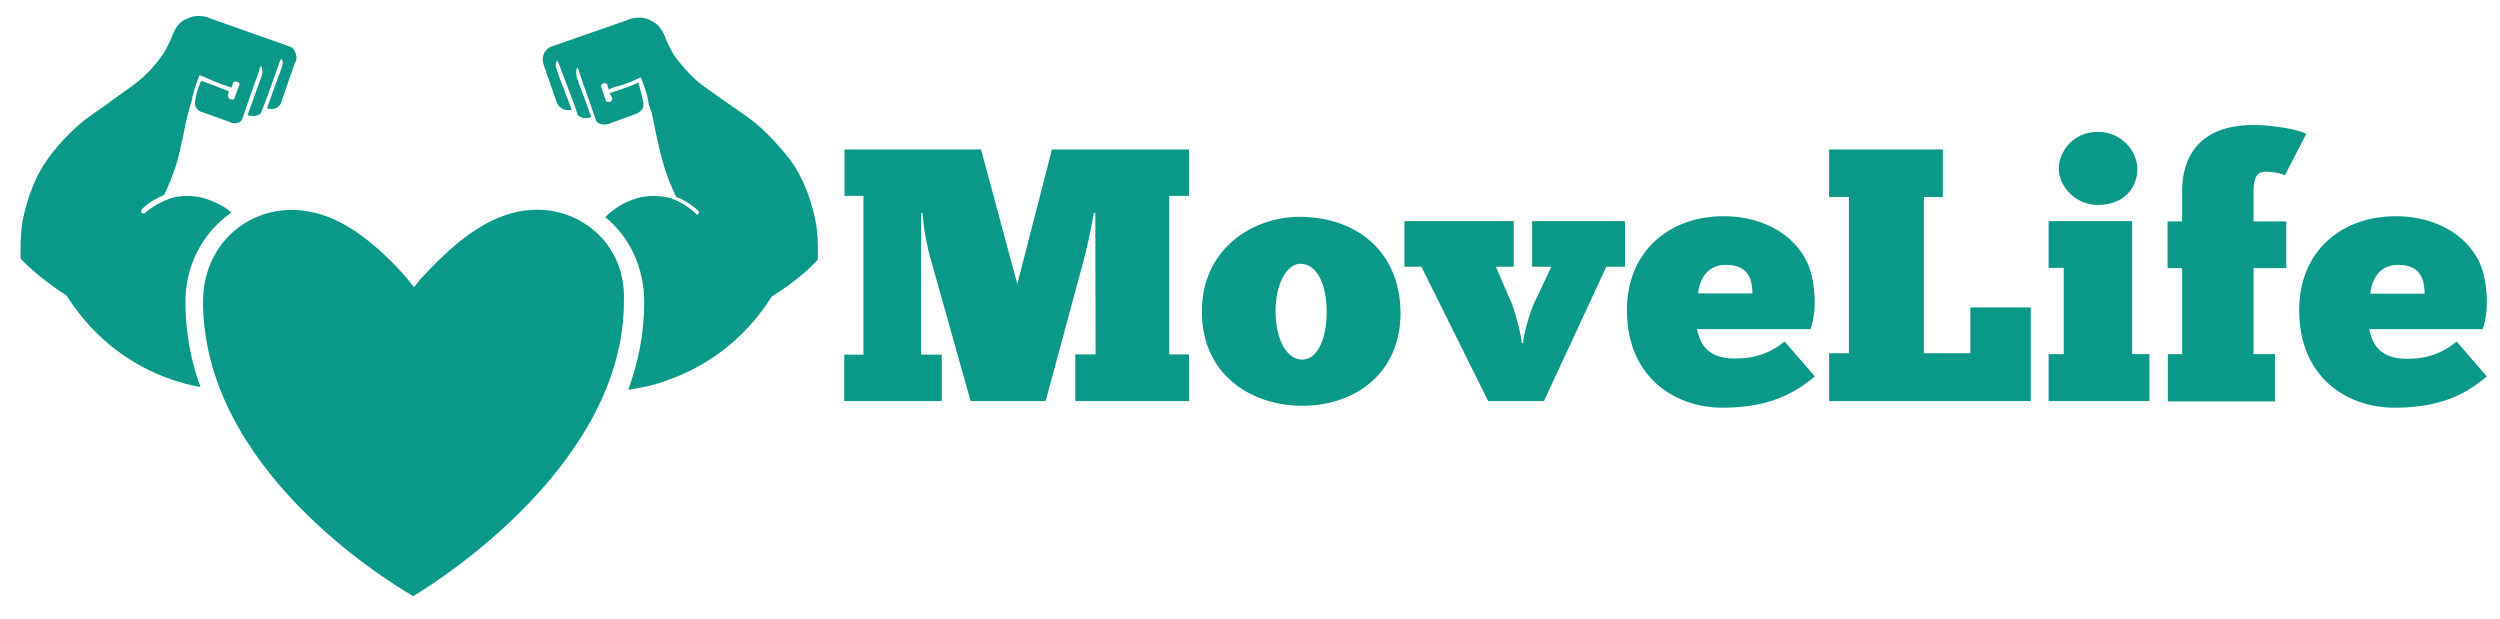
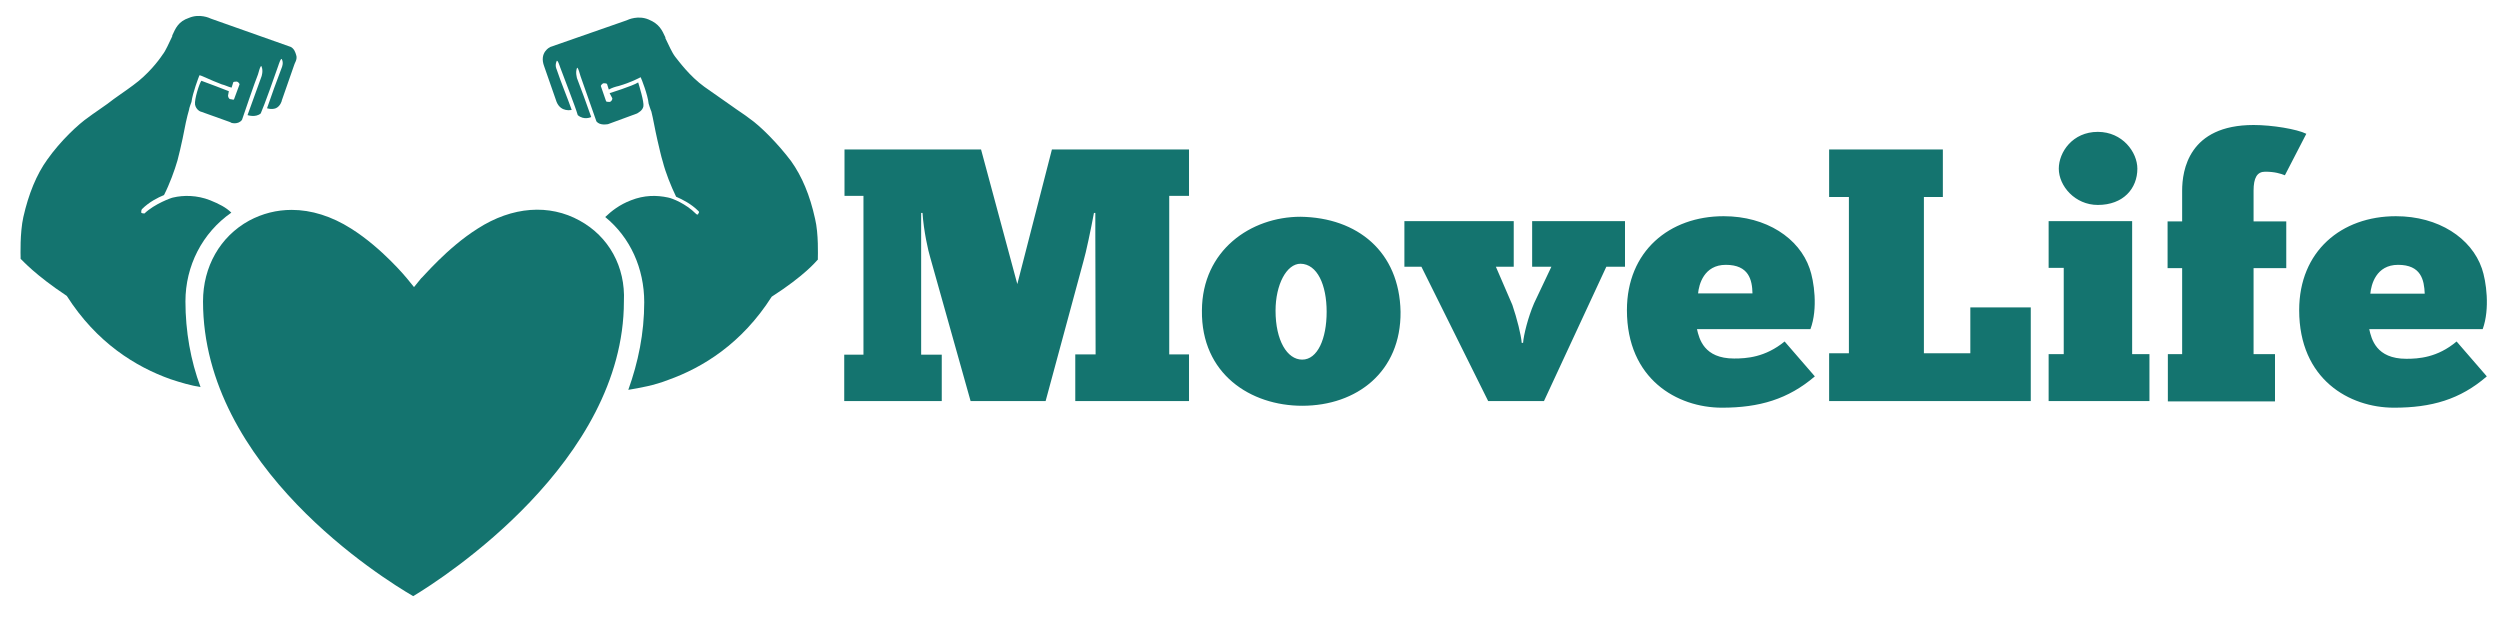
<svg xmlns="http://www.w3.org/2000/svg" version="1.2" viewBox="0 0 910 225" width="910" height="225">
  <style>
- 		.s0 { fill: #0a9988 } 
+ 		.s0 { fill: #14746F } 
	</style>
  <g id="Layer">
    <path id="Layer" class="s0" d="m67.5 109.7c0 10.9 1.9 21.6 5.5 31.2-3.6-0.6-7.1-1.6-11-2.9-12.6-4.5-26.8-13.2-37.7-30.3-11.6-7.7-16.1-12.9-16.5-13.2l-0.3-0.3v-0.7c0-0.3-0.3-8.7 1-14.5 1.9-8.4 4.8-15.5 8.7-20.9 4.8-6.8 11.3-12.9 15.1-15.5 1.7-1.3 4.2-2.9 6.8-4.8 2.9-2.3 6.5-4.6 9.4-6.8 5.4-3.9 9.3-9 10.6-11 1.3-1.6 2.3-4.2 3.6-6.8v-0.3c1.2-2.6 2.2-5.1 6.1-6.4 3.8-1.6 7.4 0 8 0.3l29.1 10.3c1.2 0.7 1.6 1.9 1.9 2.9 0.6 1.6-0.7 3.2-0.7 3.6l-4.5 12.9c0 0.3-0.6 2.2-2.2 2.9-1.6 0.6-3.2 0-3.2 0 1.6-4.6 3.5-10 5.4-14.9 0 0 0.7-1.6 0-2.9-0.3-0.9-1.3 2.3-1.3 2.3-1.2 3.5-5.1 14.5-6.4 17.4-1.9 1.6-4.8 0.6-4.8 0.6 1.6-4.5 3.5-9.6 5.1-14.1 0 0 0.7-2 0-3.6-0.3-1-1.3 2.9-1.3 2.9-1.3 3.2-4.8 13.6-5.8 16.5-1.3 1.9-4.2 1.2-4.2 0.9l-10.6-3.8c-0.3 0-1.9-0.7-2.3-2.6-0.3-2 1.6-7.8 2.3-8.7 1 0.3 10 3.8 10 3.8l-0.3 1.6c0 0.4 0.3 1.3 0.9 1.3 0.4 0 1.3 0.4 1.3 0l2-5.4c0-0.4-0.7-1-1-1-0.3 0-1.3 0-1.3 0.3l-0.6 1.9c-1.3-0.3-2.3-0.9-3.6-1.2-4.5-1.7-7.4-3.3-8.1-3.3-0.3 0.7-2.5 6.5-2.9 9.7 0 0-0.9 2.3-0.9 2.9-0.7 2.3-1.6 6.5-2.3 10.3-0.6 2.9-1.3 5.8-1.9 8.1-1 3.5-2.9 8.7-4.9 12.6-2.2 0.9-5.4 2.5-8 5.1-0.3 0.3-0.3 1-0.3 1.3 0.3 0.3 0.9 0.3 1.2 0.3 3.6-3.5 10-5.8 10.4-5.8 3.8-0.9 8.7-0.9 13.5 1 3.2 1.3 5.8 2.6 7.7 4.5-10.6 7.4-16.7 19.4-16.7 32.3z" />
    <path id="Layer" class="s0" d="m211 80.3c-11-6.1-24.5-5.2-37.1 2.9-11.3 7.1-20.3 18.1-20.6 18.1l-2.6 3.2-2.6-3.2c0 0-9-11-20.3-18.1-7.1-4.5-14.5-6.8-21.6-6.8q-8.2 0-15.5 3.9c-10.6 5.8-16.8 16.8-16.8 29.4 0 60.3 65.5 100.9 76.5 107.3 11.2-6.7 76.7-49 76.7-107.3 0.6-12.6-5.5-23.6-16.1-29.4z" />
    <path id="Layer" class="s0" d="m297.7 93.8v0.7l-0.3 0.3c-0.3 0.3-4.5 5.5-16.5 13.2-10.9 17.1-25.1 25.8-37.7 30.3-5.1 2-10.3 2.9-14.5 3.6 3.6-10 5.8-20.6 5.8-31.9 0-12.3-5.1-23.6-14.2-31 2.3-2.2 5.2-4.5 9.4-6.1 4.8-1.9 9.3-1.9 13.5-1 1.6 0.3 6.5 2.3 10 5.8 0.3 0.4 0.7 0.4 0.7 0.4 0 0 0.3 0 0.3-0.4q0.5-0.5 0-0.9c-2.6-2.6-5.8-4.2-8.1-5.2-1.9-3.9-3.9-9-4.8-12.6-0.7-2.2-1.3-5.1-2-8-0.9-3.9-1.6-8.1-2.2-10.4-0.3-0.6-1-2.9-1-2.9-0.3-3.2-2.6-9-2.9-9.6-0.6 0.3-3.5 1.9-8 3.2-1.3 0.3-2.3 0.6-3.6 1.3l-0.6-1.9c0-0.4-1-0.4-1.3-0.4-0.3 0-1 0.7-1 1l1.9 5.5c0 0.3 1 0.3 1.3 0.3 0.4 0 1-0.6 1-1.3l-1-1.9c0 0 8.4-2.6 10.4-3.9 0.3 1 2.2 7.1 1.9 8.7-0.3 1.6-1.9 2.3-2.3 2.6l-10.6 3.9c-0.3 0-2.9 0.6-4.2-1-1-2.9-4.5-12.9-5.8-16.5 0 0-1-3.8-1.3-2.9-0.6 1.7 0 3.3 0 3.6 1.6 4.2 3.5 9.3 5.2 14.2 0 0-2.6 1.3-4.9-0.7-0.9-3.2-5.1-13.8-6.4-17.4 0 0-1-3.2-1.3-2.2-0.7 1.6 0 2.9 0 2.9 1.6 4.8 3.9 10.3 5.5 14.8 0 0-3.9 1-5.5-2.9l-4.5-12.9c-2-5.2 2.2-7.1 2.2-7.1l27.8-9.7c0.6-0.3 4.2-1.9 8-0.3 3.9 1.6 4.9 3.9 6.1 6.5v0.3c1.3 2.6 2.3 5.1 3.6 6.8 1.3 1.6 5.2 7 10.6 10.9q4.9 3.4 9.7 6.8c2.6 1.9 5.2 3.5 6.8 4.8 3.8 2.6 10.3 9.1 15.1 15.5 3.9 5.5 6.8 12.3 8.7 21 1.3 5.4 1 13.5 1 14.1z" />
    <path id="MoveLife" class="s0" aria-label="MoveLife" d="m398.7 77.5v7.7l0.1 43.8h-7.4v17h41.4v-17h-7.2v-57.7h7.2v-16.9h-49.9l-12.6 49-13.2-49h-49.7v16.9h6.9v57.8h-7v16.9h35.5v-16.9h-7.5v-51.6h0.5c0.4 6.5 2.1 14 2.8 16.2l14.7 52.3h27.3l13.8-51c0.9-3 2.7-11.6 3.8-17.5zm75.3 70.2c19.9 0 36-12.4 35.8-34.2-0.4-21.9-15.7-34.3-36.4-34.6-18.1 0-35.8 12.2-35.9 34.1-0.3 23.2 17.8 34.7 36.5 34.7zm0-16.8c-5.5 0-9.7-7-9.7-17.8 0-9.5 4-17.1 9.1-17.1 6.1 0.1 9.5 7.7 9.5 17.5 0 9.8-3.3 17.4-8.9 17.4zm79.9-6.1c-0.2-2.8-1.7-8.8-3.4-13.8l-6-13.9h6.5v-16.6h-39.8v16.6h6.2l24.3 48.9h20.3l22.7-48.9h6.8v-16.6h-33.8v16.6h7l-6.3 13.3c-2.2 5.1-3.8 11.6-4 14.4zm95.7-0.5c-7.1 5.8-13.9 6.2-18.4 6.2-11 0-12.7-7.2-13.5-10.7h41.3c2.8-7.5 1.3-17.6-0.3-22.1-3.8-11-15.7-19-31.3-19-19.7 0-35.2 12.7-35.2 34.2 0 25.1 18.3 35.5 34.6 35.5 13.6 0 24.1-3.1 33.8-11.4zm-21.4-27.9c8.4 0 9.6 5.5 9.7 10.4h-19.8c0.3-3.2 2.1-10.4 10.1-10.4zm37.6-24.7h7.2v56.9h-7.2v17.4h73.4v-34.1h-22v16.7h-16.9v-56.9h6.9v-17.3h-41.4zm83.6-10.3c0 6.3 5.9 13.2 14.2 13.2 9.3 0 14.4-6 14.4-13.2 0-6-5.4-13.4-14.4-13.4-9.2 0-14.2 7.4-14.2 13.4zm33 67.5h-6.3v-48.4h-30.4v17h5.5v31.4h-5.5v17.1h36.7zm57.1-80.2c-3.4-1.7-12.4-3.2-19.2-3.2-23.6 0-26 16.5-26 23.9v11.2h-5.3v17h5.3v31.3h-5.2v17.2h39v-17.2h-7.8v-31.3h11.9v-17h-11.9v-11.2c0-4.7 1.3-6.9 4.2-6.9 3.5 0 5.7 0.7 7.2 1.3zm54.7 75.6c-7 5.9-13.9 6.3-18.3 6.3-11 0-12.7-7.2-13.5-10.8h41.3c2.7-7.4 1.3-17.5-0.3-22.1-3.8-11-15.7-19-31.3-19-19.8 0-35.2 12.7-35.2 34.2 0 25.2 18.3 35.5 34.5 35.5 13.7 0 24.1-3 33.8-11.4zm-21.3-27.9c8.4 0 9.5 5.5 9.7 10.5h-19.8c0.3-3.3 2.1-10.5 10.1-10.5z" />
  </g>
</svg>
